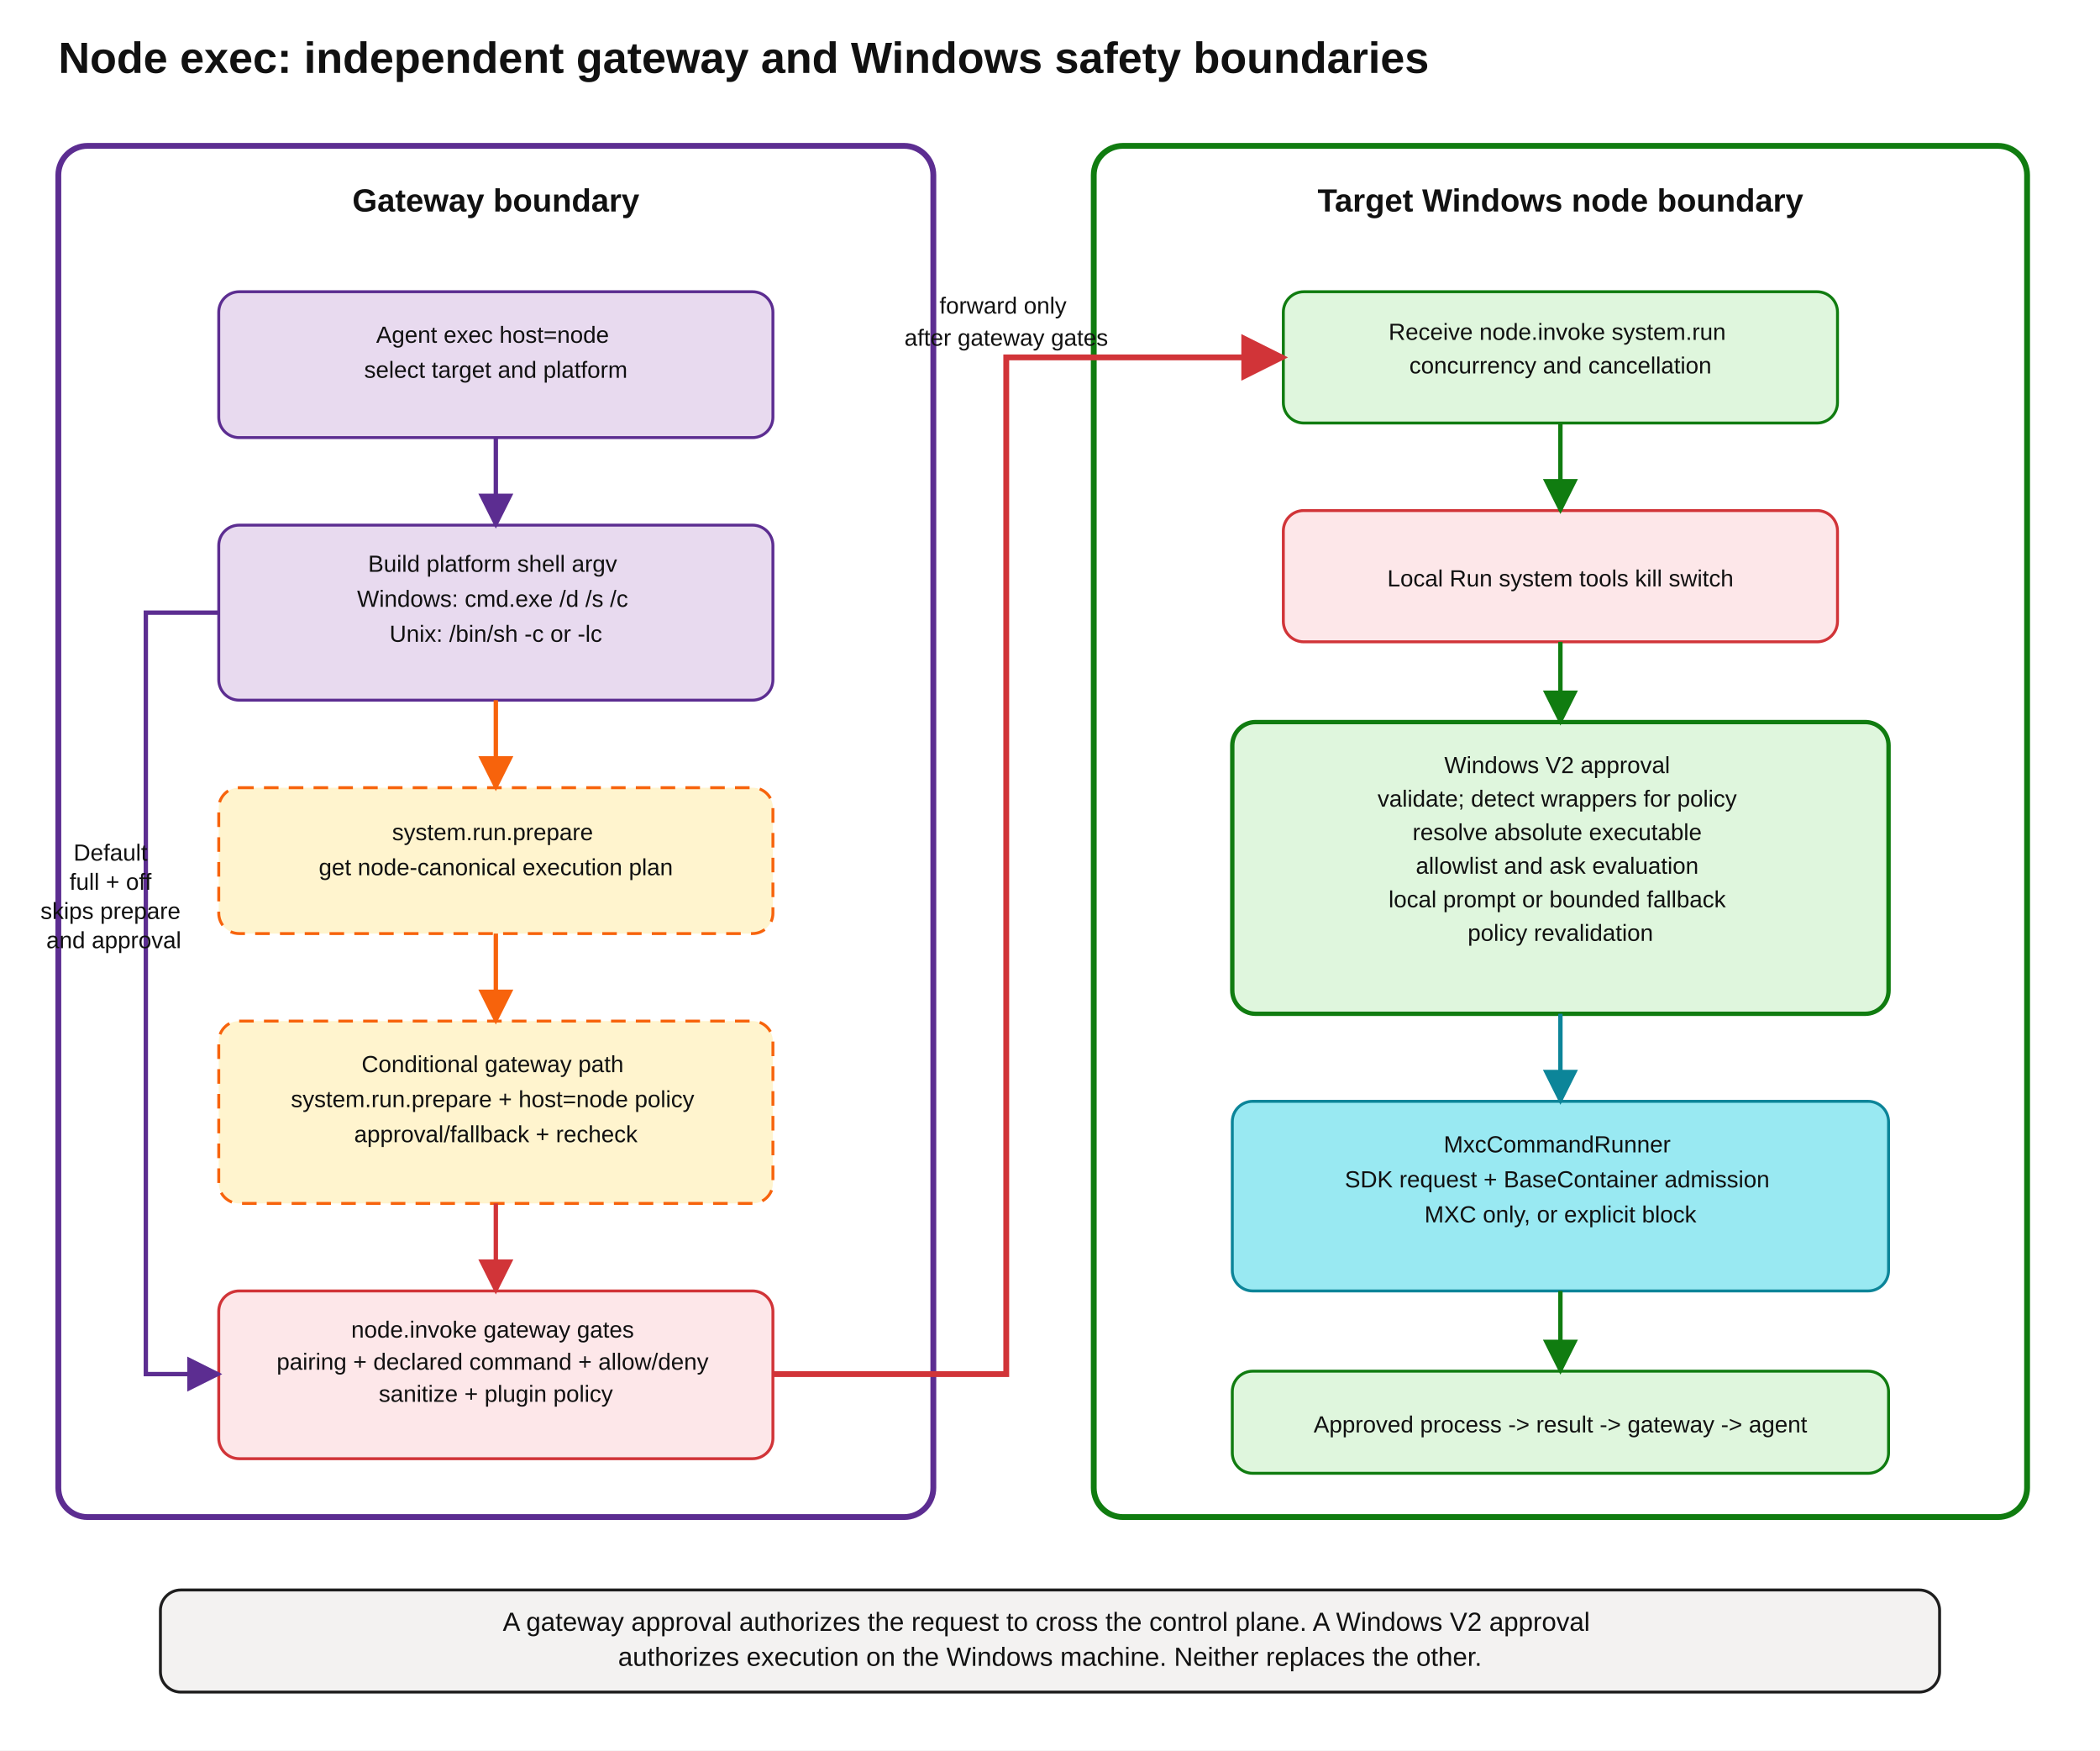
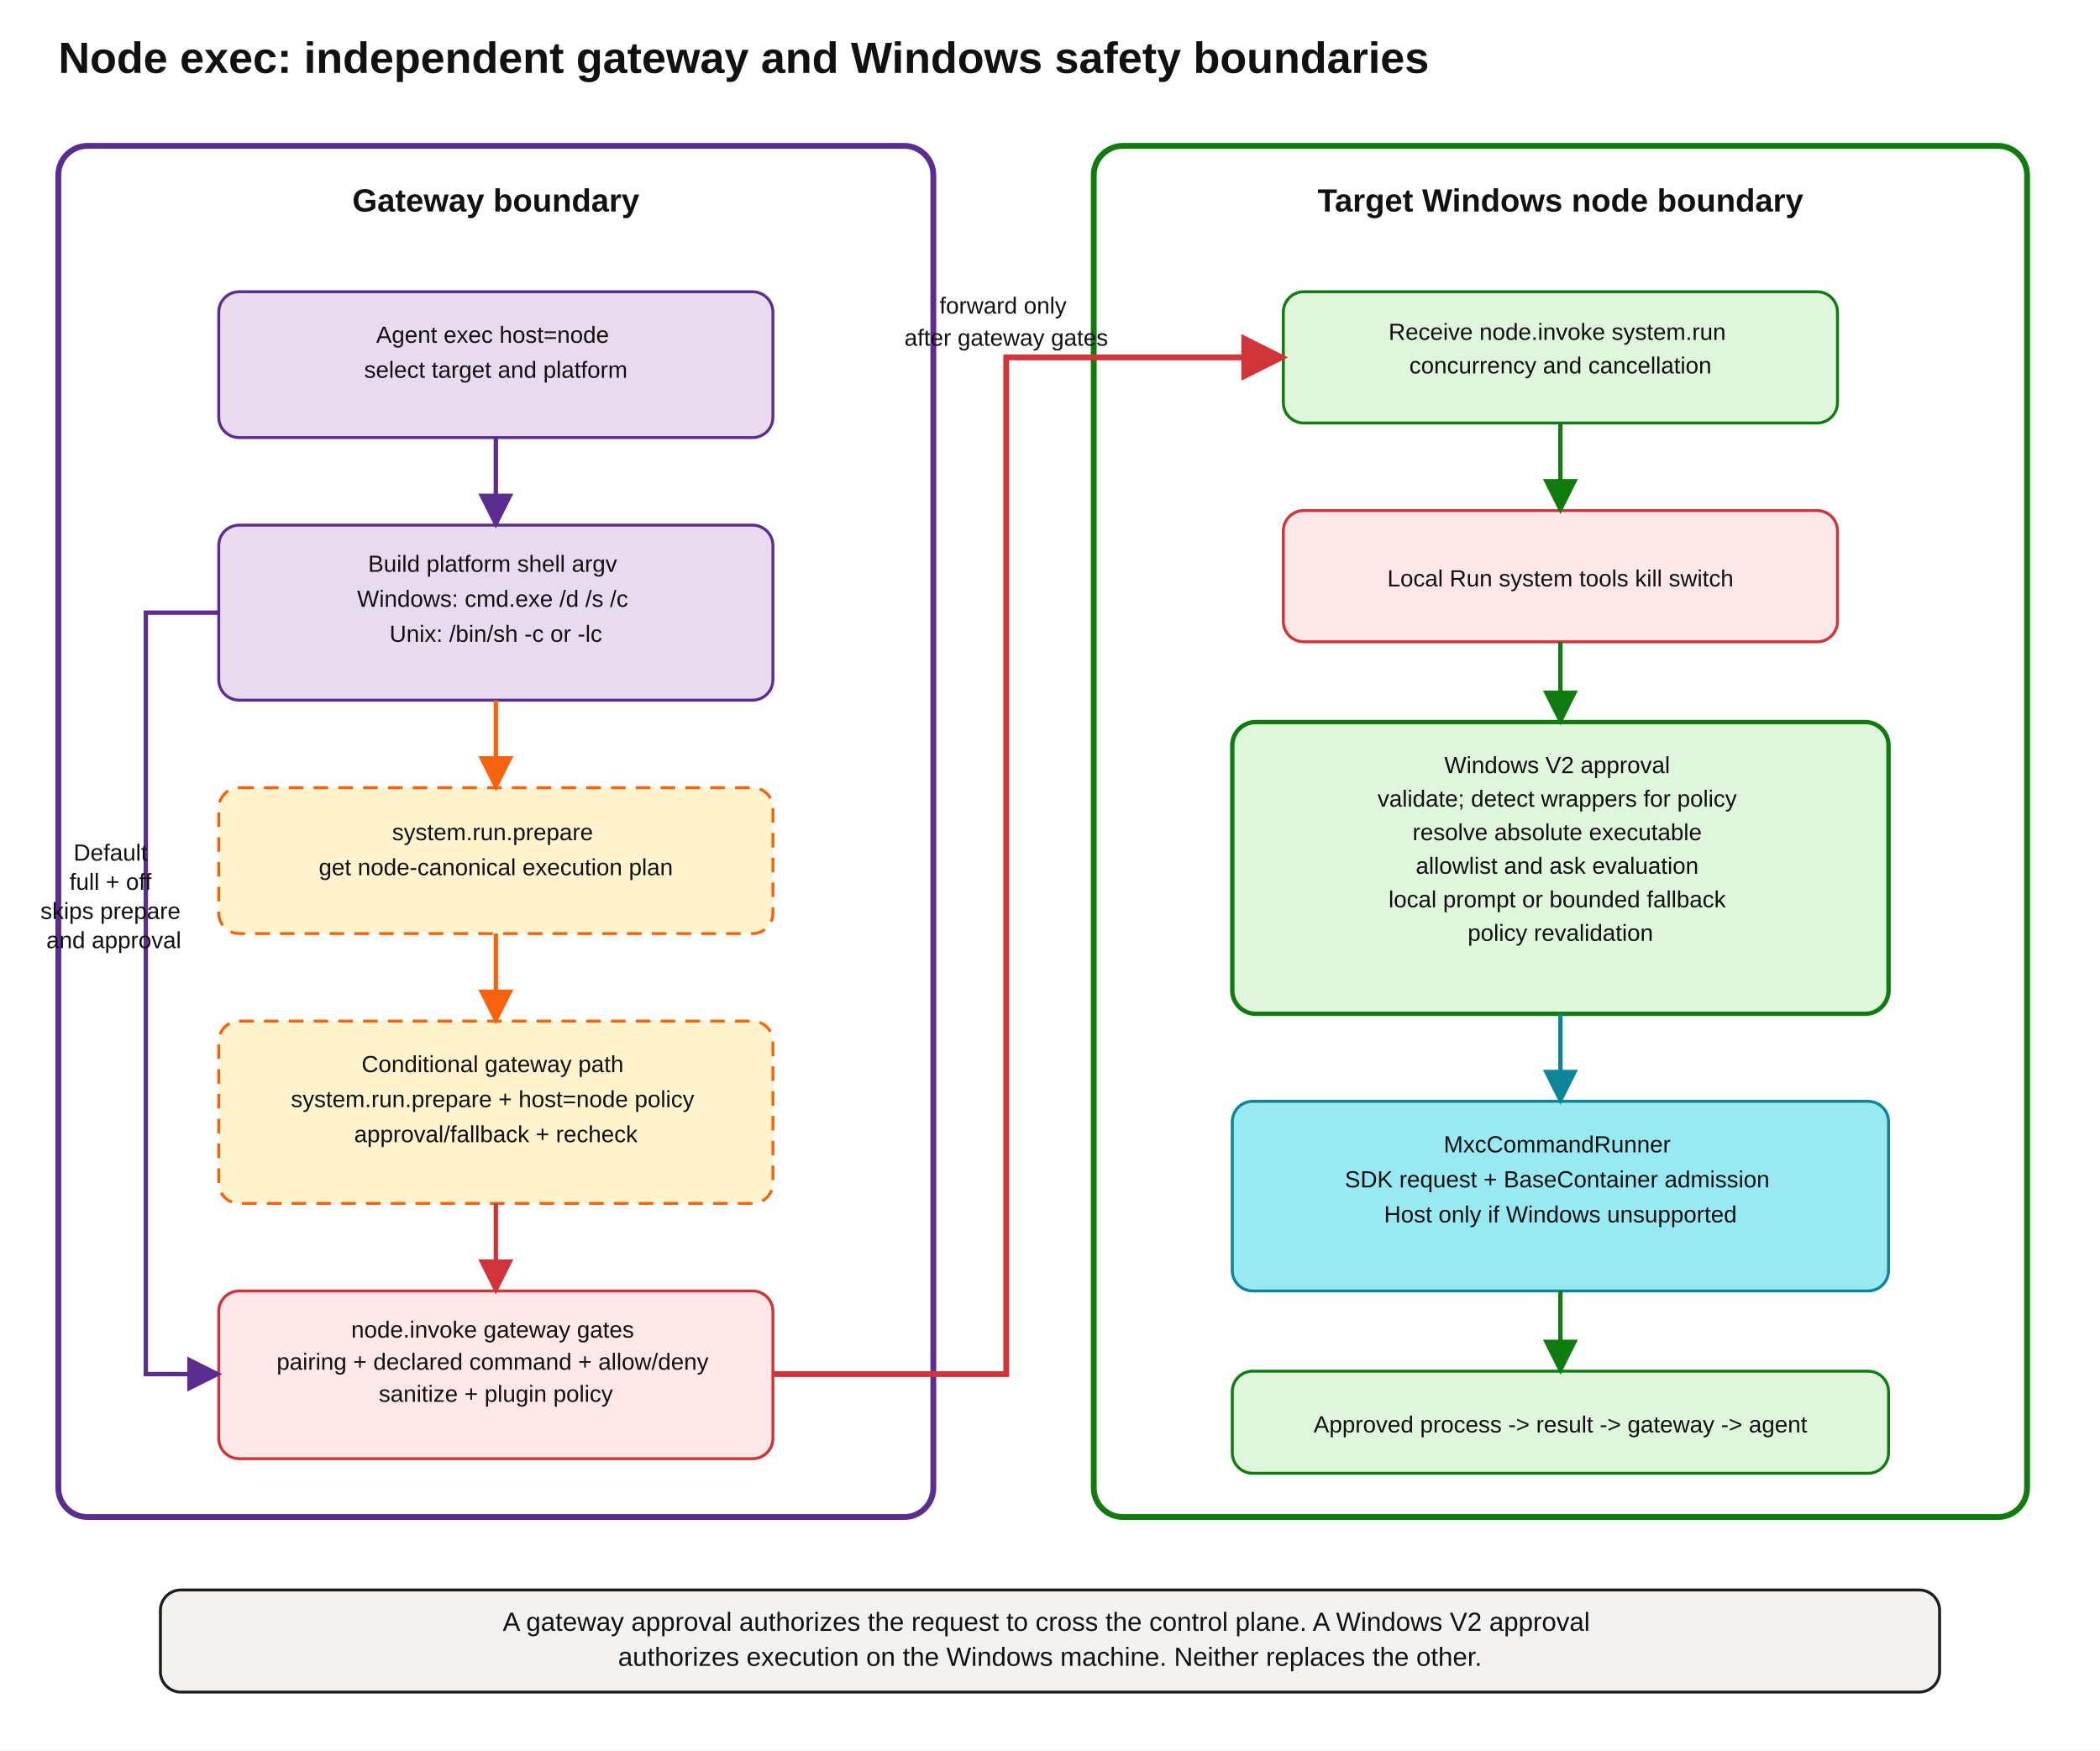
<svg xmlns="http://www.w3.org/2000/svg" width="1440" height="1200" viewBox="0 0 1440 1200" role="img" aria-labelledby="title desc">
  <defs>
    <marker id="arrow" viewBox="0 0 10 10" refX="9" refY="5" markerWidth="8" markerHeight="8" orient="auto">
      <path d="M0 0 L10 5 L0 10z" fill="context-stroke" />
    </marker>
    <style>
      .title{font:700 30px Segoe UI,Arial,sans-serif;fill:#111}
      .section{font:700 22px Segoe UI,Arial,sans-serif;fill:#111;text-anchor:middle}
      .box{font:16px Segoe UI,Arial,sans-serif;fill:#111;text-anchor:middle}
      .note{font:18px Segoe UI,Arial,sans-serif;fill:#111;text-anchor:middle}
    </style>
  </defs>
  <rect width="1440" height="1200" fill="#fff" />
  <text x="40" y="50" class="title">Node exec: independent gateway and Windows safety boundaries</text>
  <rect x="40" y="100" width="600" height="940" rx="20" fill="none" stroke="#5C2D91" stroke-width="4" />
  <text x="340" y="145" class="section">Gateway boundary</text>
  <rect x="150" y="200" width="380" height="100" rx="14" fill="#E8DAEF" stroke="#5C2D91" stroke-width="2" />
  <text x="340" y="235" class="box">
    <tspan x="340">Agent exec host=node</tspan>
    <tspan x="340" dy="24">select target and platform</tspan>
  </text>
  <rect x="150" y="360" width="380" height="120" rx="14" fill="#E8DAEF" stroke="#5C2D91" stroke-width="2" />
  <text x="340" y="392" class="box">
    <tspan x="340">Build platform shell argv</tspan>
    <tspan x="340" dy="24">Windows: cmd.exe /d /s /c</tspan>
    <tspan x="340" dy="24">Unix: /bin/sh -c or -lc</tspan>
  </text>
  <rect x="150" y="540" width="380" height="100" rx="14" fill="#FFF4CE" stroke="#F7630C" stroke-width="2" stroke-dasharray="10 7" />
  <text x="340" y="576" class="box">
    <tspan x="340">system.run.prepare</tspan>
    <tspan x="340" dy="24">get node-canonical execution plan</tspan>
  </text>
  <rect x="150" y="700" width="380" height="125" rx="14" fill="#FFF4CE" stroke="#F7630C" stroke-width="2" stroke-dasharray="10 7" />
  <text x="340" y="735" class="box">
    <tspan x="340">Conditional gateway path</tspan>
    <tspan x="340" dy="24">system.run.prepare + host=node policy</tspan>
    <tspan x="340" dy="24">approval/fallback + recheck</tspan>
  </text>
  <rect x="150" y="885" width="380" height="115" rx="14" fill="#FDE7E9" stroke="#D13438" stroke-width="2" />
  <text x="340" y="917" class="box">
    <tspan x="340">node.invoke gateway gates</tspan>
    <tspan x="340" dy="22">pairing + declared command + allow/deny</tspan>
    <tspan x="340" dy="22">sanitize + plugin policy</tspan>
  </text>
  <path d="M340 300 V360" fill="none" stroke="#5C2D91" stroke-width="3" marker-end="url(#arrow)" />
  <path d="M340 480 V540" fill="none" stroke="#F7630C" stroke-width="3" marker-end="url(#arrow)" />
  <path d="M340 640 V700" fill="none" stroke="#F7630C" stroke-width="3" marker-end="url(#arrow)" />
  <path d="M340 825 V885" fill="none" stroke="#D13438" stroke-width="3" marker-end="url(#arrow)" />
  <path d="M150 420 H100 V942 H150" fill="none" stroke="#5C2D91" stroke-width="3" marker-end="url(#arrow)" />
  <text x="78" y="590" class="box">
    <tspan x="78">Default</tspan>
    <tspan x="78" dy="20">full + off</tspan>
    <tspan x="78" dy="20">skips prepare</tspan>
    <tspan x="78" dy="20">and approval</tspan>
  </text>
  <rect x="750" y="100" width="640" height="940" rx="20" fill="none" stroke="#107C10" stroke-width="4" />
  <text x="1070" y="145" class="section">Target Windows node boundary</text>
  <rect x="880" y="200" width="380" height="90" rx="14" fill="#DFF6DD" stroke="#107C10" stroke-width="2" />
  <text x="1070" y="233" class="box">
    <tspan x="1070">Receive node.invoke system.run</tspan>
    <tspan x="1070" dy="23">concurrency and cancellation</tspan>
  </text>
  <rect x="880" y="350" width="380" height="90" rx="14" fill="#FDE7E9" stroke="#D13438" stroke-width="2" />
  <text x="1070" y="402" class="box">Local Run system tools kill switch</text>
  <rect x="845" y="495" width="450" height="200" rx="16" fill="#DFF6DD" stroke="#107C10" stroke-width="3" />
  <text x="1070" y="530" class="box">
    <tspan x="1070">Windows V2 approval</tspan>
    <tspan x="1070" dy="23">validate; detect wrappers for policy</tspan>
    <tspan x="1070" dy="23">resolve absolute executable</tspan>
    <tspan x="1070" dy="23">allowlist and ask evaluation</tspan>
    <tspan x="1070" dy="23">local prompt or bounded fallback</tspan>
    <tspan x="1070" dy="23">policy revalidation</tspan>
  </text>
  <rect x="845" y="755" width="450" height="130" rx="14" fill="#99E9F2" stroke="#0C8599" stroke-width="2" />
  <text x="1070" y="790" class="box">
    <tspan x="1070">MxcCommandRunner</tspan>
    <tspan x="1070" dy="24">SDK request + BaseContainer admission</tspan>
-     <tspan x="1070" dy="24">MXC only, or explicit block</tspan>
+     <tspan x="1070" dy="24">Host only if Windows unsupported</tspan>
  </text>
  <rect x="845" y="940" width="450" height="70" rx="14" fill="#DFF6DD" stroke="#107C10" stroke-width="2" />
  <text x="1070" y="982" class="box">Approved process -&gt; result -&gt; gateway -&gt; agent</text>
  <path d="M530 942 H690 V245 H880" fill="none" stroke="#D13438" stroke-width="4" marker-end="url(#arrow)" />
  <text x="690" y="215" class="box">
    <tspan x="690">forward only</tspan>
    <tspan x="690" dy="22">after gateway gates</tspan>
  </text>
  <path d="M1070 290 V350" fill="none" stroke="#107C10" stroke-width="3" marker-end="url(#arrow)" />
  <path d="M1070 440 V495" fill="none" stroke="#107C10" stroke-width="3" marker-end="url(#arrow)" />
  <path d="M1070 695 V755" fill="none" stroke="#0C8599" stroke-width="3" marker-end="url(#arrow)" />
  <path d="M1070 885 V940" fill="none" stroke="#107C10" stroke-width="3" marker-end="url(#arrow)" />
  <rect x="110" y="1090" width="1220" height="70" rx="14" fill="#F3F2F1" stroke="#1e1e1e" stroke-width="2" />
  <text x="720" y="1118" class="note">
    <tspan x="720">A gateway approval authorizes the request to cross the control plane. A Windows V2 approval</tspan>
    <tspan x="720" dy="24">authorizes execution on the Windows machine. Neither replaces the other.</tspan>
  </text>
</svg>
